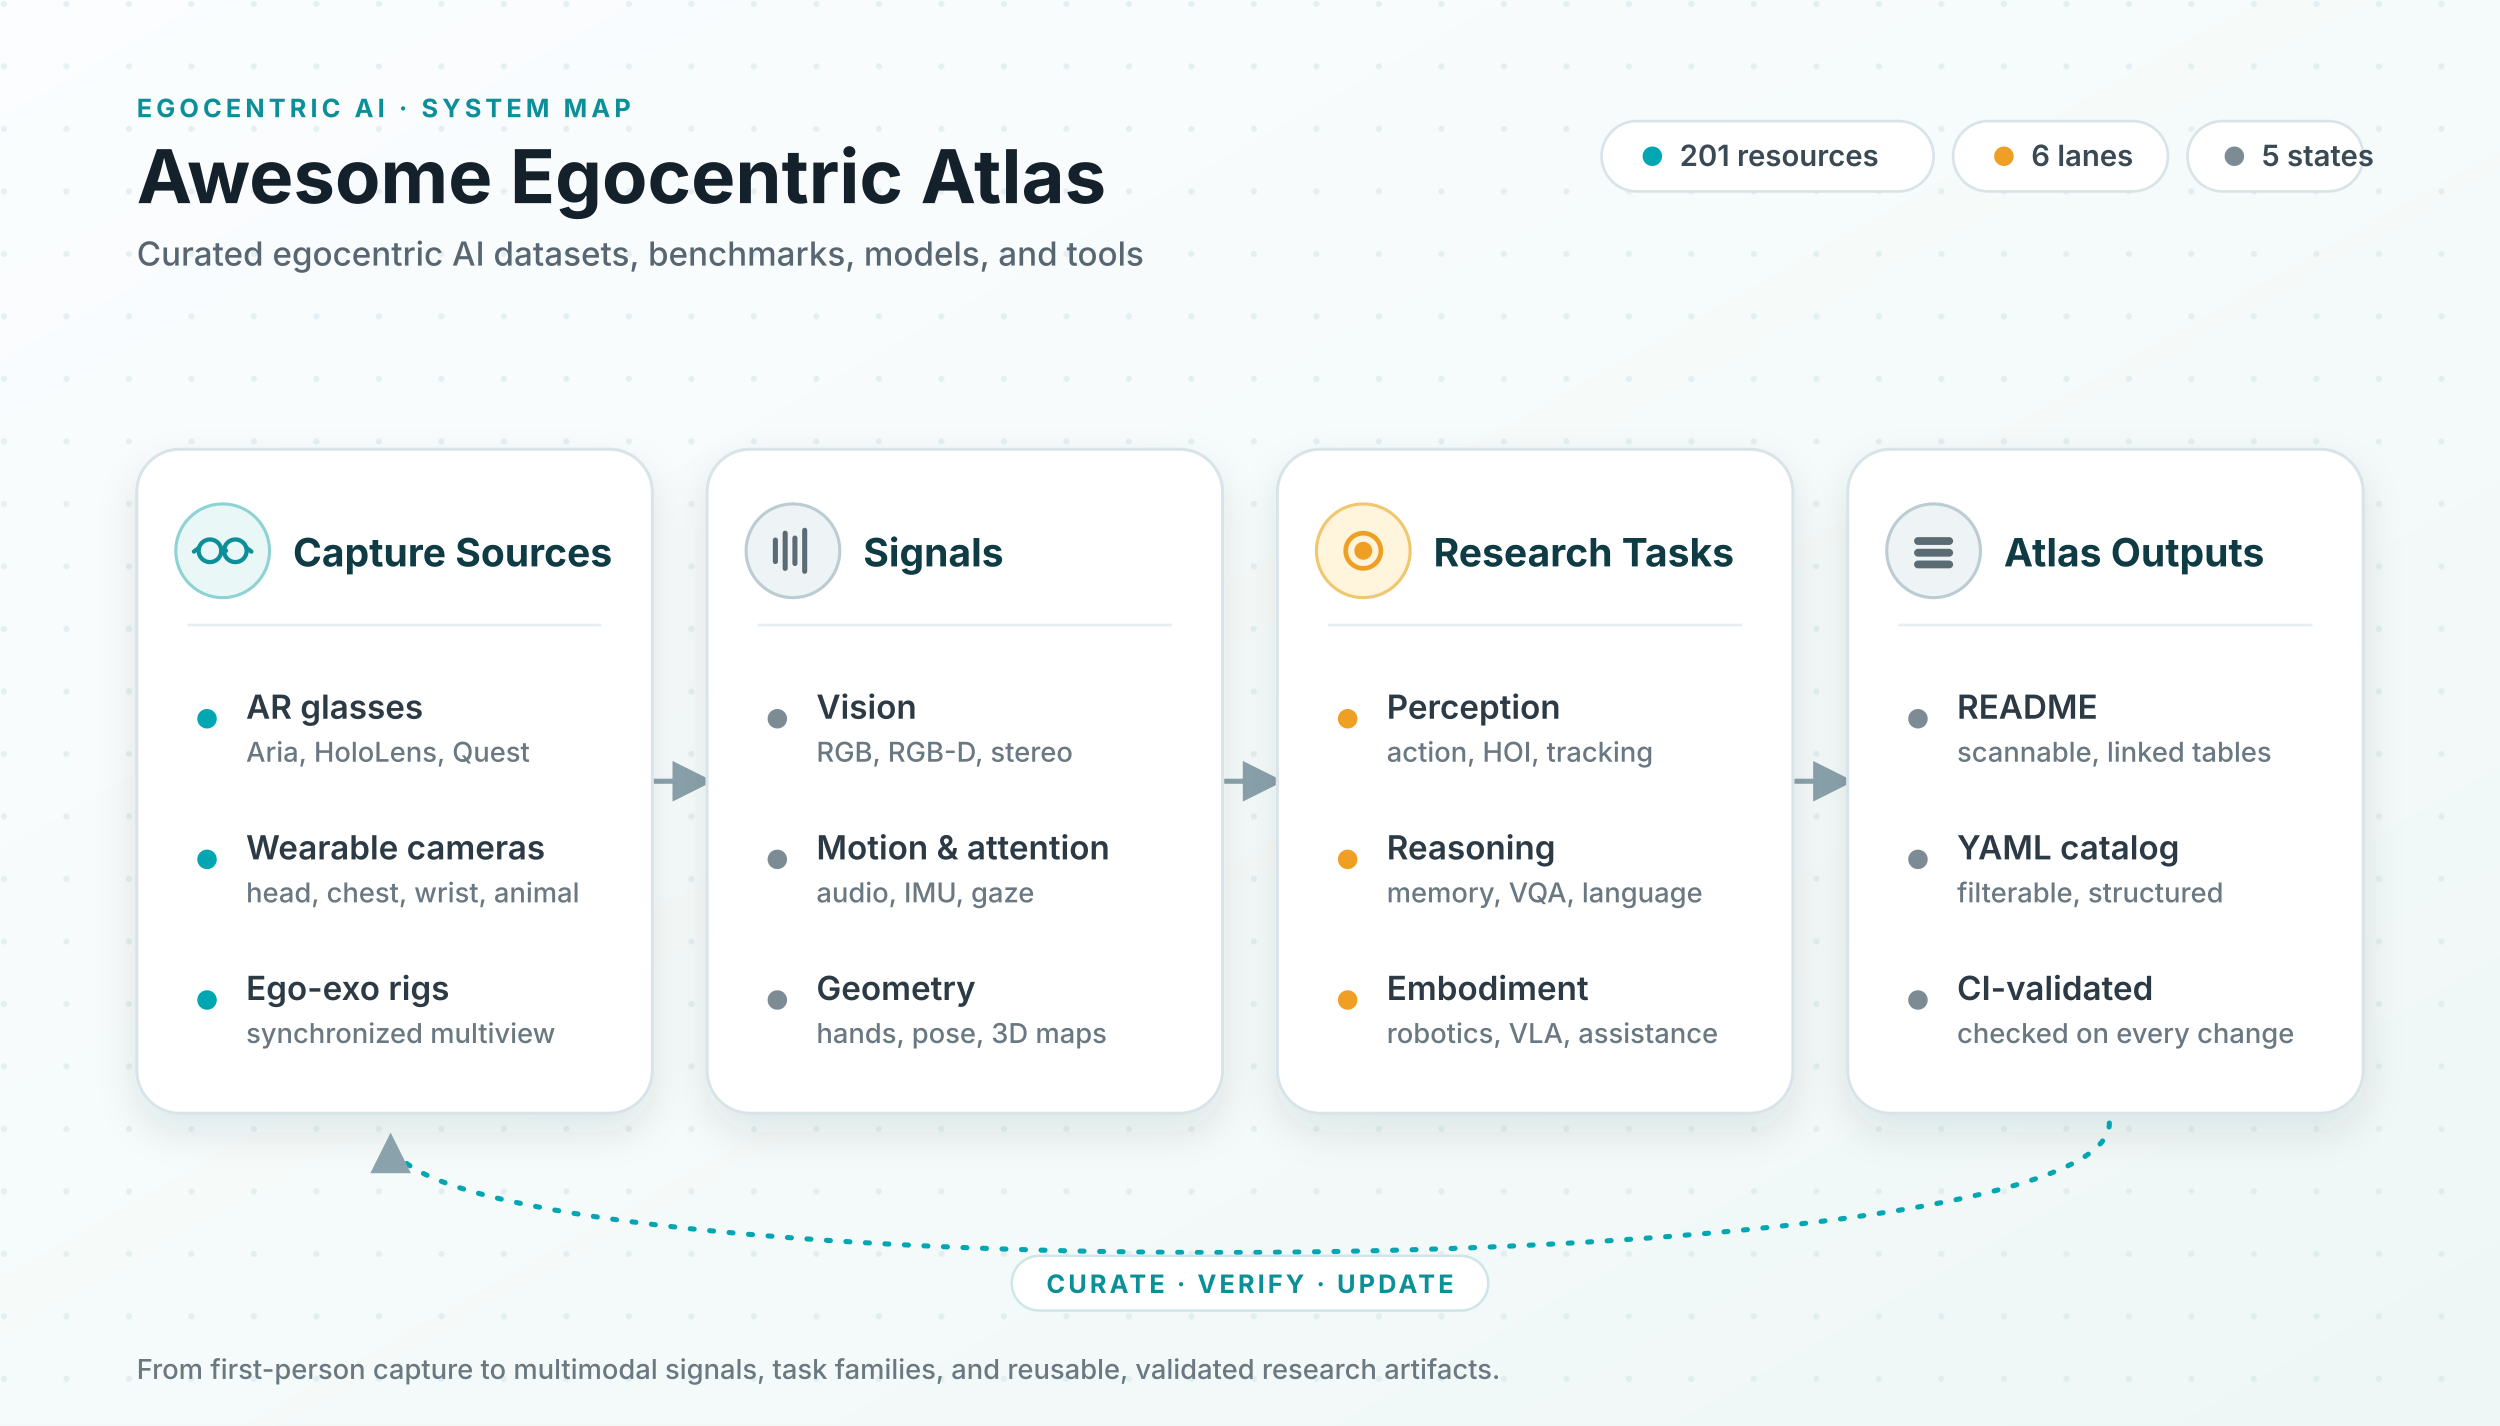
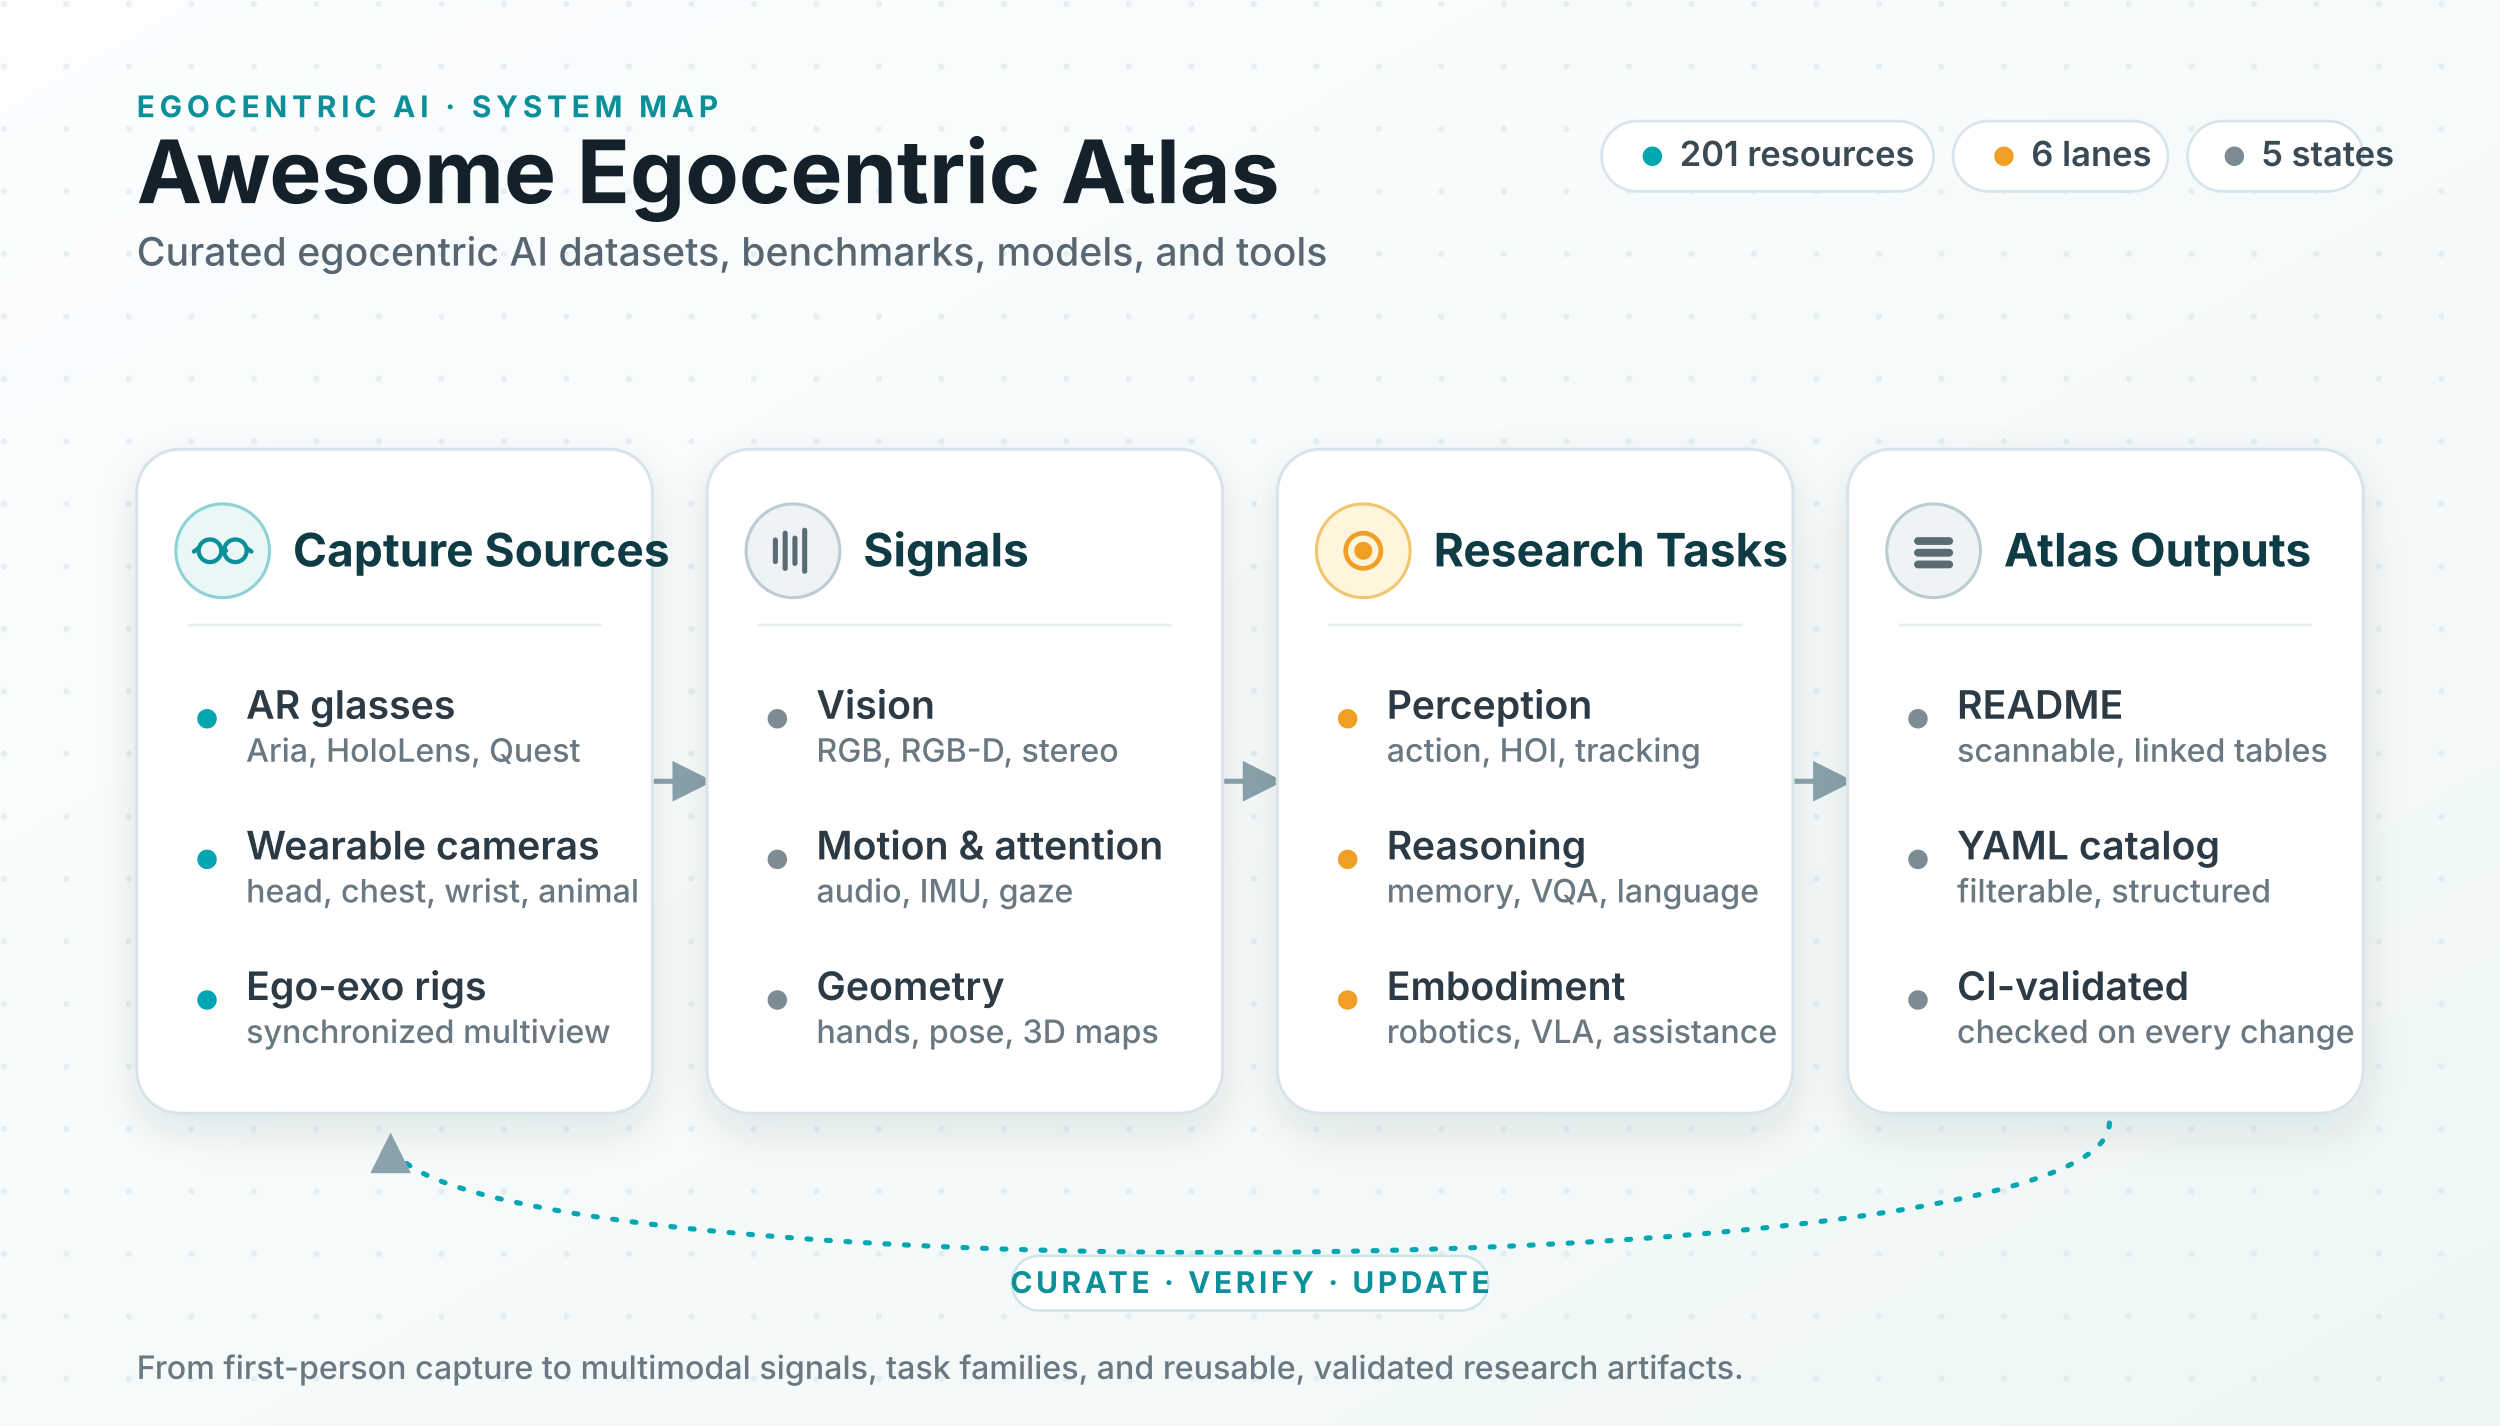
<svg xmlns="http://www.w3.org/2000/svg" viewBox="0 0 1280 730" role="img" aria-labelledby="title desc">
  <defs>
    <linearGradient id="bg" x1="0" x2="1" y1="0" y2="1">
      <stop offset="0" stop-color="#fbfdff" />
      <stop offset="0.6" stop-color="#f4faf9" />
      <stop offset="1" stop-color="#eef7f6" />
    </linearGradient>
    <pattern id="dots" width="32" height="32" patternUnits="userSpaceOnUse">
      <circle cx="2" cy="2" r="1.6" fill="#cfe0e4" opacity="0.45" />
    </pattern>
    <filter id="shadow" x="-12%" y="-12%" width="124%" height="135%">
      <feDropShadow dx="0" dy="9" stdDeviation="10" flood-color="#0f2a33" flood-opacity="0.10" />
    </filter>
    <marker id="arrow" viewBox="0 0 10 10" refX="8.5" refY="5" markerWidth="8" markerHeight="8" orient="auto-start-reverse">
      <path d="M0 0 L10 5 L0 10 z" fill="#8aa2ab" />
    </marker>
    <style>
      .ink { fill: #14212b; }
      .sub { fill: #586672; }
-       .title { font: 700 38px system-ui, -apple-system, "Segoe UI", sans-serif; }
-       .subtitle { font: 500 17px system-ui, -apple-system, "Segoe UI", sans-serif; }
-       .kicker { font: 700 13px system-ui, -apple-system, "Segoe UI", sans-serif; fill: #0b8f98; letter-spacing: .16em; }
+       .title { font: 700 44.8px system-ui, -apple-system, "Segoe UI", sans-serif; }
+       .subtitle { font: 500 20.1px system-ui, -apple-system, "Segoe UI", sans-serif; }
+       .kicker { font: 700 15.3px system-ui, -apple-system, "Segoe UI", sans-serif; fill: #0b8f98; letter-spacing: .16em; }
      .panel { fill: #ffffff; stroke: #d9e4e9; stroke-width: 1.6; filter: url(#shadow); }
-       .ph { font: 700 20px system-ui, -apple-system, "Segoe UI", sans-serif; fill: #0f3b45; }
-       .row { font: 600 17px system-ui, -apple-system, "Segoe UI", sans-serif; fill: #2b3a44; }
-       .rowsub { font: 500 14px system-ui, -apple-system, "Segoe UI", sans-serif; fill: #6a7882; }
+       .ph { font: 700 23.6px system-ui, -apple-system, "Segoe UI", sans-serif; fill: #0f3b45; }
+       .row { font: 600 20.1px system-ui, -apple-system, "Segoe UI", sans-serif; fill: #2b3a44; }
+       .rowsub { font: 500 16.5px system-ui, -apple-system, "Segoe UI", sans-serif; fill: #6a7882; }
      .divider { stroke: #e6eef1; stroke-width: 1.4; }
      .conn { stroke: #8aa2ab; stroke-width: 2.6; fill: none; }
      .loop { stroke: #00a6b2; stroke-width: 2.6; fill: none; stroke-dasharray: 2 8; stroke-linecap: round; }
      .chip { fill: #ffffff; stroke: #d9e4e9; stroke-width: 1.4; }
-       .chiptext { font: 600 15px system-ui, -apple-system, "Segoe UI", sans-serif; fill: #3a4a54; }
+       .chiptext { font: 600 17.7px system-ui, -apple-system, "Segoe UI", sans-serif; fill: #3a4a54; }
      .dotT { fill: #00a6b2; }
      .dotA { fill: #ef9f24; }
      .dotN { fill: #7c8b94; }
-       .loopText { font: 700 13px system-ui, -apple-system, "Segoe UI", sans-serif; fill: #0b8f98; letter-spacing: .12em; }
+       .loopText { font: 700 15.3px system-ui, -apple-system, "Segoe UI", sans-serif; fill: #0b8f98; letter-spacing: .12em; }
    </style>
  </defs>
  <rect width="1280" height="730" fill="url(#bg)" />
  <rect width="1280" height="730" fill="url(#dots)" />
  <text class="kicker" x="70" y="60">EGOCENTRIC AI · SYSTEM MAP</text>
  <text class="title ink" x="70" y="104">Awesome Egocentric Atlas</text>
  <text class="subtitle sub" x="70" y="136">Curated egocentric AI datasets, benchmarks, models, and tools</text>
  <g>
    <rect class="chip" x="820" y="62" width="170" height="36" rx="18" />
    <circle class="dotT" cx="846" cy="80" r="5" />
    <text class="chiptext" x="860" y="85">201 resources</text>
    <rect class="chip" x="1000" y="62" width="110" height="36" rx="18" />
    <circle class="dotA" cx="1026" cy="80" r="5" />
    <text class="chiptext" x="1040" y="85">6 lanes</text>
    <rect class="chip" x="1120" y="62" width="90" height="36" rx="18" />
    <circle class="dotN" cx="1144" cy="80" r="5" />
    <text class="chiptext" x="1158" y="85">5 states</text>
  </g>
  <line class="conn" x1="334" y1="400" x2="362" y2="400" marker-end="url(#arrow)" />
  <line class="conn" x1="626" y1="400" x2="654" y2="400" marker-end="url(#arrow)" />
  <line class="conn" x1="918" y1="400" x2="946" y2="400" marker-end="url(#arrow)" />
  <g transform="translate(70 230)">
    <rect class="panel" width="264" height="340" rx="22" />
    <circle cx="44" cy="52" r="24" fill="#e9f7f7" stroke="#8fd2d4" stroke-width="1.6" />
    <g stroke="#0b8f98" stroke-width="2.2" fill="none" stroke-linecap="round">
      <circle cx="37.5" cy="52" r="5.8" />
      <circle cx="50.5" cy="52" r="5.8" />
      <path d="M43.3 52 q1.2 -2 2.4 0" />
      <path d="M31.7 50.6 l-2.4 1.8 M56.3 50.6 l2.4 1.8" />
    </g>
    <text class="ph" x="80" y="60">Capture Sources</text>
    <line class="divider" x1="26" y1="90" x2="238" y2="90" />
    <circle class="dotT" cx="36" cy="138" r="5" />
    <text class="row" x="56" y="138">AR glasses</text>
    <text class="rowsub" x="56" y="160">Aria, HoloLens, Quest</text>
    <circle class="dotT" cx="36" cy="210" r="5" />
    <text class="row" x="56" y="210">Wearable cameras</text>
    <text class="rowsub" x="56" y="232">head, chest, wrist, animal</text>
    <circle class="dotT" cx="36" cy="282" r="5" />
    <text class="row" x="56" y="282">Ego-exo rigs</text>
    <text class="rowsub" x="56" y="304">synchronized multiview</text>
  </g>
  <g transform="translate(362 230)">
    <rect class="panel" width="264" height="340" rx="22" />
    <circle cx="44" cy="52" r="24" fill="#eef3f5" stroke="#bcccd3" stroke-width="1.6" />
    <g stroke="#5b6b73" stroke-width="2.6" stroke-linecap="round">
      <line x1="35" y1="57.5" x2="35" y2="46.5" />
      <line x1="40" y1="61" x2="40" y2="43" />
      <line x1="45" y1="58.5" x2="45" y2="45.5" />
      <line x1="50" y1="62.5" x2="50" y2="41.5" />
    </g>
    <text class="ph" x="80" y="60">Signals</text>
    <line class="divider" x1="26" y1="90" x2="238" y2="90" />
    <circle class="dotN" cx="36" cy="138" r="5" />
    <text class="row" x="56" y="138">Vision</text>
    <text class="rowsub" x="56" y="160">RGB, RGB-D, stereo</text>
    <circle class="dotN" cx="36" cy="210" r="5" />
    <text class="row" x="56" y="210">Motion &amp; attention</text>
    <text class="rowsub" x="56" y="232">audio, IMU, gaze</text>
    <circle class="dotN" cx="36" cy="282" r="5" />
    <text class="row" x="56" y="282">Geometry</text>
    <text class="rowsub" x="56" y="304">hands, pose, 3D maps</text>
  </g>
  <g transform="translate(654 230)">
    <rect class="panel" width="264" height="340" rx="22" />
    <circle cx="44" cy="52" r="24" fill="#fff4dc" stroke="#f0c66f" stroke-width="1.6" />
    <g stroke="#ef9f24" stroke-width="2.4" fill="none">
      <circle cx="44" cy="52" r="9" />
      <circle cx="44" cy="52" r="3.4" fill="#ef9f24" />
    </g>
    <text class="ph" x="80" y="60">Research Tasks</text>
    <line class="divider" x1="26" y1="90" x2="238" y2="90" />
    <circle class="dotA" cx="36" cy="138" r="5" />
    <text class="row" x="56" y="138">Perception</text>
    <text class="rowsub" x="56" y="160">action, HOI, tracking</text>
    <circle class="dotA" cx="36" cy="210" r="5" />
    <text class="row" x="56" y="210">Reasoning</text>
    <text class="rowsub" x="56" y="232">memory, VQA, language</text>
    <circle class="dotA" cx="36" cy="282" r="5" />
    <text class="row" x="56" y="282">Embodiment</text>
    <text class="rowsub" x="56" y="304">robotics, VLA, assistance</text>
  </g>
  <g transform="translate(946 230)">
    <rect class="panel" width="264" height="340" rx="22" />
    <circle cx="44" cy="52" r="24" fill="#eef3f5" stroke="#bcccd3" stroke-width="1.6" />
    <g fill="#5b6b73">
      <rect x="34" y="45" width="20" height="4" rx="2" />
      <rect x="34" y="51" width="20" height="4" rx="2" />
      <rect x="34" y="57" width="20" height="4" rx="2" />
    </g>
    <text class="ph" x="80" y="60">Atlas Outputs</text>
    <line class="divider" x1="26" y1="90" x2="238" y2="90" />
    <circle class="dotN" cx="36" cy="138" r="5" />
    <text class="row" x="56" y="138">README</text>
    <text class="rowsub" x="56" y="160">scannable, linked tables</text>
    <circle class="dotN" cx="36" cy="210" r="5" />
    <text class="row" x="56" y="210">YAML catalog</text>
    <text class="rowsub" x="56" y="232">filterable, structured</text>
    <circle class="dotN" cx="36" cy="282" r="5" />
    <text class="row" x="56" y="282">CI-validated</text>
    <text class="rowsub" x="56" y="304">checked on every change</text>
  </g>
  <path class="loop" d="M1080 575 C1080 662 200 662 200 583" marker-end="url(#arrow)" />
  <rect x="518" y="643" width="244" height="28" rx="14" fill="#ffffff" stroke="#cfe6e8" stroke-width="1.3" />
  <text class="loopText" x="640" y="662" text-anchor="middle">CURATE · VERIFY · UPDATE</text>
  <text class="rowsub" x="70" y="706" font-size="15">From first-person capture to multimodal signals, task families, and reusable, validated research artifacts.</text>
</svg>
